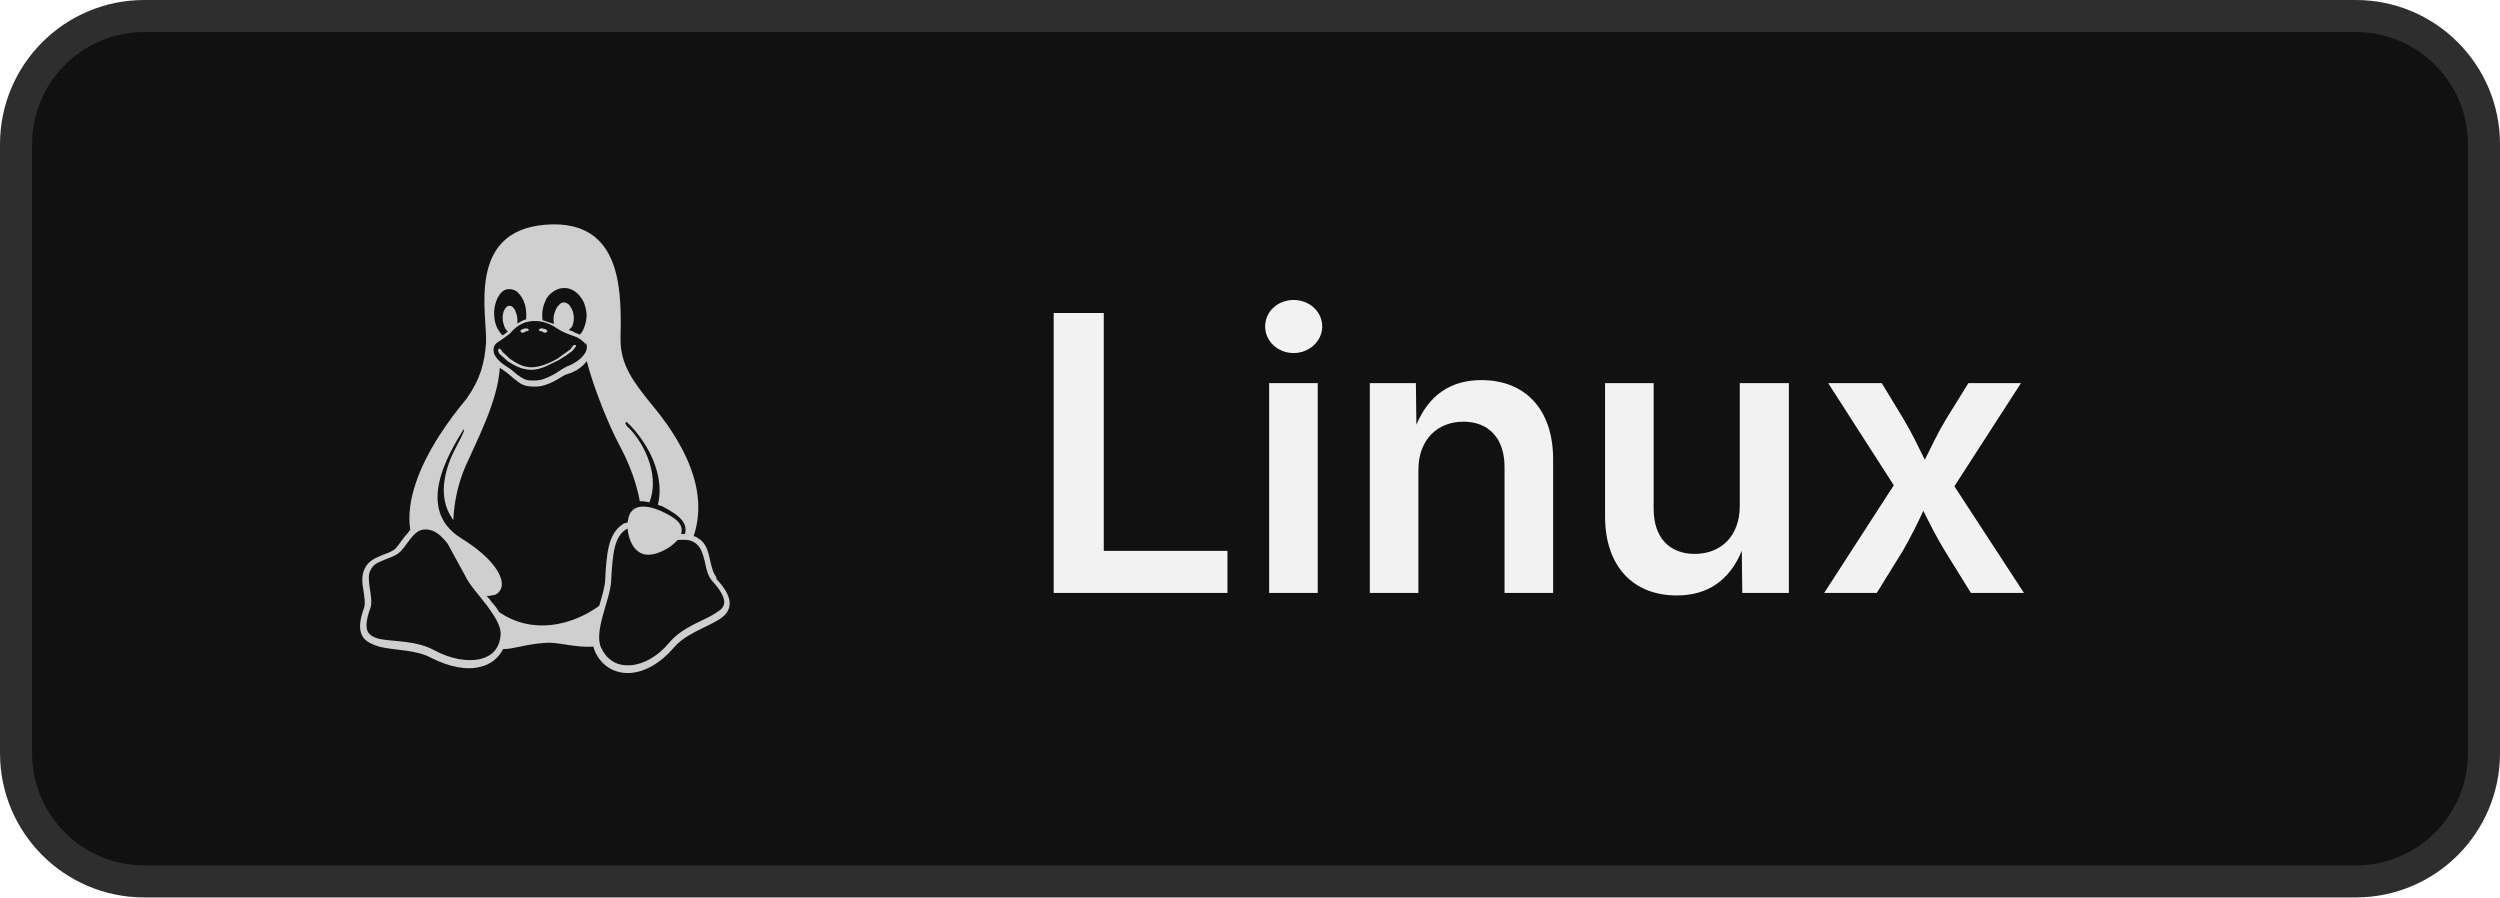
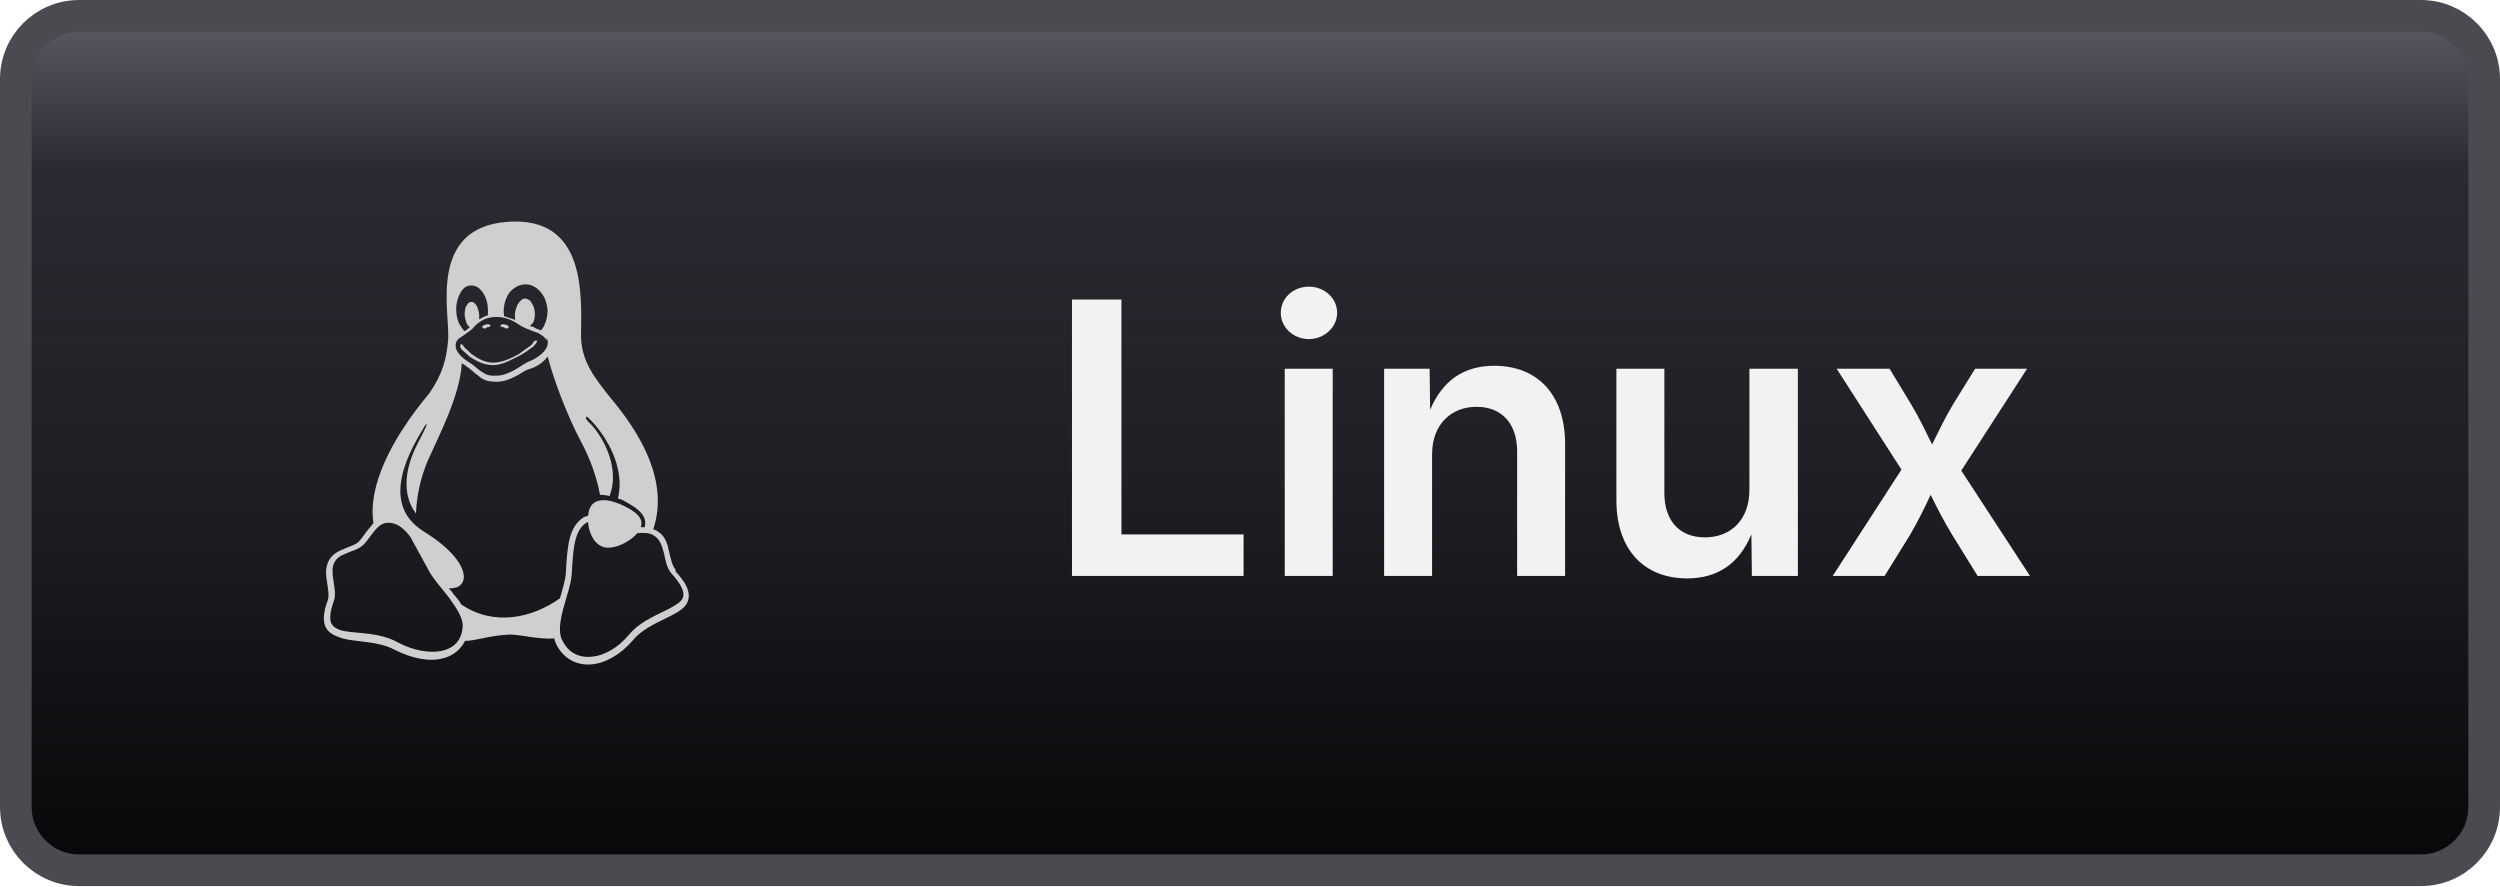
- <svg xmlns="http://www.w3.org/2000/svg" width="78" height="28" viewBox="0 0 78 28" role="img" aria-label="Linux">
-   <rect x="0.5" y="0.5" width="77" height="27" rx="4" fill="#111111" stroke="#2e2e2e" />
-   <g transform="translate(10.00 7.00) scale(0.5833)" fill="#cfcfcf">
+ <svg xmlns="http://www.w3.org/2000/svg" width="79" height="28" viewBox="0 0 79 28" role="img" aria-label="Linux">
+   <defs>
+     <linearGradient id="pt" x1="0" y1="0" x2="0" y2="1">
+       <stop offset="0" stop-color="#5a5a64" />
+       <stop offset="0.18" stop-color="#2a2a32" />
+       <stop offset="0.55" stop-color="#1e1e24" />
+       <stop offset="1" stop-color="#08080a" />
+     </linearGradient>
+   </defs>
+   <rect x="0.5" y="0.5" width="78" height="27" rx="2" fill="url(#pt)" stroke="#4a4a50" />
+   <g transform="translate(9.00 7.00) scale(0.5833)" fill="#cfcfcf">
    <path d="M12.504 0c-.155 0-.315.008-.48.021-4.226.333-3.105 4.807-3.17 6.298-.076 1.092-.3 1.953-1.05 3.02-.885 1.051-2.127 2.75-2.716 4.521-.278.832-.41 1.684-.287 2.489a.424.424 0 00-.11.135c-.26.268-.45.6-.663.839-.199.199-.485.267-.797.4-.313.136-.658.269-.864.68-.09.189-.136.394-.132.602 0 .199.027.4.055.536.058.399.116.728.04.97-.249.68-.28 1.145-.106 1.484.174.334.535.47.94.601.81.2 1.91.135 2.774.6.926.466 1.866.67 2.616.47.526-.116.97-.464 1.208-.946.587-.003 1.23-.269 2.26-.334.699-.058 1.574.267 2.577.2.025.134.063.198.114.333l.003.003c.391.778 1.113 1.132 1.884 1.071.771-.06 1.592-.536 2.257-1.306.631-.765 1.683-1.084 2.378-1.503.348-.199.629-.469.649-.853.023-.4-.2-.811-.714-1.376v-.097l-.003-.003c-.17-.2-.25-.535-.338-.926-.085-.401-.182-.786-.492-1.046h-.003c-.059-.054-.123-.067-.188-.135a.357.357 0 00-.19-.064c.431-1.278.264-2.55-.173-3.694-.533-1.41-1.465-2.638-2.175-3.483-.796-1.005-1.576-1.957-1.56-3.368.026-2.152.236-6.133-3.544-6.139zm.529 3.405h.013c.213 0 .396.062.584.198.19.135.33.332.438.533.105.259.158.459.166.724 0-.02.006-.04.006-.06v.105a.086.086 0 01-.004-.021l-.004-.024a1.807 1.807 0 01-.15.706.953.953 0 01-.213.335.71.71 0 00-.088-.042c-.104-.045-.198-.064-.284-.133a1.312 1.312 0 00-.22-.066c.05-.06.146-.133.183-.198.053-.128.082-.264.088-.402v-.02a1.21 1.21 0 00-.061-.4c-.045-.134-.101-.2-.183-.333-.084-.066-.167-.132-.267-.132h-.016c-.093 0-.176.03-.262.132a.8.8 0 00-.205.334 1.18 1.18 0 00-.09.4v.019c.002.089.008.179.02.267-.193-.067-.438-.135-.607-.202a1.635 1.635 0 01-.018-.2v-.02a1.772 1.772 0 01.15-.768c.082-.22.232-.406.43-.533a.985.985 0 01.594-.2zm-2.962.059h.036c.142 0 .27.048.399.135.146.129.264.288.344.465.09.199.14.4.153.667v.004c.007.134.006.2-.002.266v.08c-.03.007-.056.018-.083.024-.152.055-.274.135-.393.2.012-.09.013-.18.003-.267v-.015c-.012-.133-.04-.2-.082-.333a.613.613 0 00-.166-.267.248.248 0 00-.183-.064h-.021c-.071.006-.13.04-.186.132a.552.552 0 00-.12.27.944.944 0 00-.023.33v.015c.012.135.037.2.08.334.046.134.098.2.166.268.01.009.02.018.034.024-.07.057-.117.07-.176.136a.304.304 0 01-.131.068 2.62 2.62 0 01-.275-.402 1.772 1.772 0 01-.155-.667 1.759 1.759 0 01.08-.668 1.43 1.43 0 01.283-.535c.128-.133.26-.2.418-.2zm1.37 1.706c.332 0 .733.065 1.216.399.293.2.523.269 1.052.468h.003c.255.136.405.266.478.399v-.131a.571.571 0 01.016.47c-.123.31-.516.643-1.063.842v.002c-.268.135-.501.333-.775.465-.276.135-.588.292-1.012.267a1.139 1.139 0 01-.448-.067 3.566 3.566 0 01-.322-.198c-.195-.135-.363-.332-.612-.465v-.005h-.005c-.4-.246-.616-.512-.686-.71-.07-.268-.005-.47.193-.6.224-.135.38-.271.483-.336.104-.074.143-.102.176-.131h.002v-.003c.169-.202.436-.47.839-.601.139-.036.294-.065.466-.065zm2.8 2.142c.358 1.417 1.196 3.475 1.735 4.473.286.534.855 1.659 1.102 3.024.156-.005.33.018.513.064.646-1.671-.546-3.467-1.089-3.966-.22-.2-.232-.335-.123-.335.59.534 1.365 1.572 1.646 2.757.13.535.16 1.104.021 1.67.067.028.135.06.205.067 1.032.534 1.413.938 1.23 1.537v-.043c-.06-.003-.12 0-.18 0h-.016c.151-.467-.182-.825-1.065-1.224-.915-.4-1.646-.336-1.77.465-.008.043-.013.066-.018.135-.068.023-.139.053-.209.064-.43.268-.662.669-.793 1.187-.13.533-.17 1.156-.205 1.869v.003c-.02.334-.17.838-.319 1.35-1.5 1.072-3.58 1.538-5.348.334a2.645 2.645 0 00-.402-.533 1.45 1.45 0 00-.275-.333c.182 0 .338-.03.465-.067a.615.615 0 00.314-.334c.108-.267 0-.697-.345-1.163-.345-.467-.931-.995-1.788-1.521-.63-.4-.986-.87-1.15-1.396-.165-.534-.143-1.085-.015-1.645.245-1.07.873-2.11 1.274-2.763.107-.065.037.135-.408.974-.396.751-1.14 2.497-.122 3.854a8.123 8.123 0 01.647-2.876c.564-1.278 1.743-3.504 1.836-5.268.048.036.217.135.289.202.218.133.38.333.59.465.21.201.477.335.876.335.039.003.075.006.11.006.412 0 .73-.134.997-.268.29-.134.52-.334.74-.4h.005c.467-.135.835-.402 1.044-.7zm2.185 8.958c.037.6.343 1.245.882 1.377.588.134 1.434-.333 1.791-.765l.211-.01c.315-.007.577.01.847.268l.003.003c.208.199.305.53.391.876.085.4.154.78.409 1.066.486.527.645.906.636 1.14l.003-.007v.018l-.003-.012c-.015.262-.185.396-.498.595-.63.401-1.746.712-2.457 1.57-.618.737-1.37 1.14-2.036 1.191-.664.053-1.237-.2-1.574-.898l-.005-.003c-.21-.4-.12-1.025.056-1.69.176-.668.428-1.344.463-1.897.037-.714.076-1.335.195-1.814.12-.465.308-.797.641-.984l.045-.022zm-10.814.049h.01c.053 0 .105.005.157.014.376.055.706.333 1.023.752l.91 1.664.003.003c.243.533.754 1.064 1.189 1.637.434.598.77 1.131.729 1.57v.006c-.057.744-.48 1.148-1.125 1.294-.645.135-1.52.002-2.395-.464-.968-.536-2.118-.469-2.857-.602-.369-.066-.61-.2-.723-.4-.11-.2-.113-.602.123-1.23v-.004l.002-.003c.117-.334.03-.752-.027-1.118-.055-.401-.083-.71.043-.94.16-.334.396-.4.69-.533.294-.135.64-.202.915-.47h.002v-.002c.256-.268.445-.601.668-.838.19-.201.38-.336.663-.336zm7.159-9.074c-.435.201-.945.535-1.488.535-.542 0-.97-.267-1.28-.466-.154-.134-.28-.268-.373-.335-.164-.134-.144-.333-.074-.333.109.016.129.134.199.2.096.066.215.2.36.333.292.2.68.467 1.167.467.485 0 1.053-.267 1.398-.466.195-.135.445-.334.648-.467.156-.136.149-.267.279-.267.128.016.034.134-.147.332a8.097 8.097 0 01-.69.468zm-1.082-1.583V5.64c-.006-.02.013-.042.029-.05.074-.043.18-.027.26.004.063 0 .16.067.15.135-.006.049-.085.066-.135.066-.055 0-.092-.043-.141-.068-.052-.018-.146-.008-.163-.065zm-.551 0c-.02.058-.113.049-.166.066-.047.025-.086.068-.14.068-.05 0-.13-.02-.136-.068-.01-.066.088-.133.15-.133.08-.031.184-.047.259-.005.019.009.036.03.03.05v.02h.003z" />
  </g>
-   <text x="32" y="18.5" font-family="system-ui, -apple-system, Segoe UI, sans-serif" font-size="12" font-weight="600" fill="#f2f2f2">Linux</text>
+   <text x="33" y="18.2" font-family="system-ui, -apple-system, Segoe UI, sans-serif" font-size="12" font-weight="600" fill="#f2f2f2">Linux</text>
</svg>
